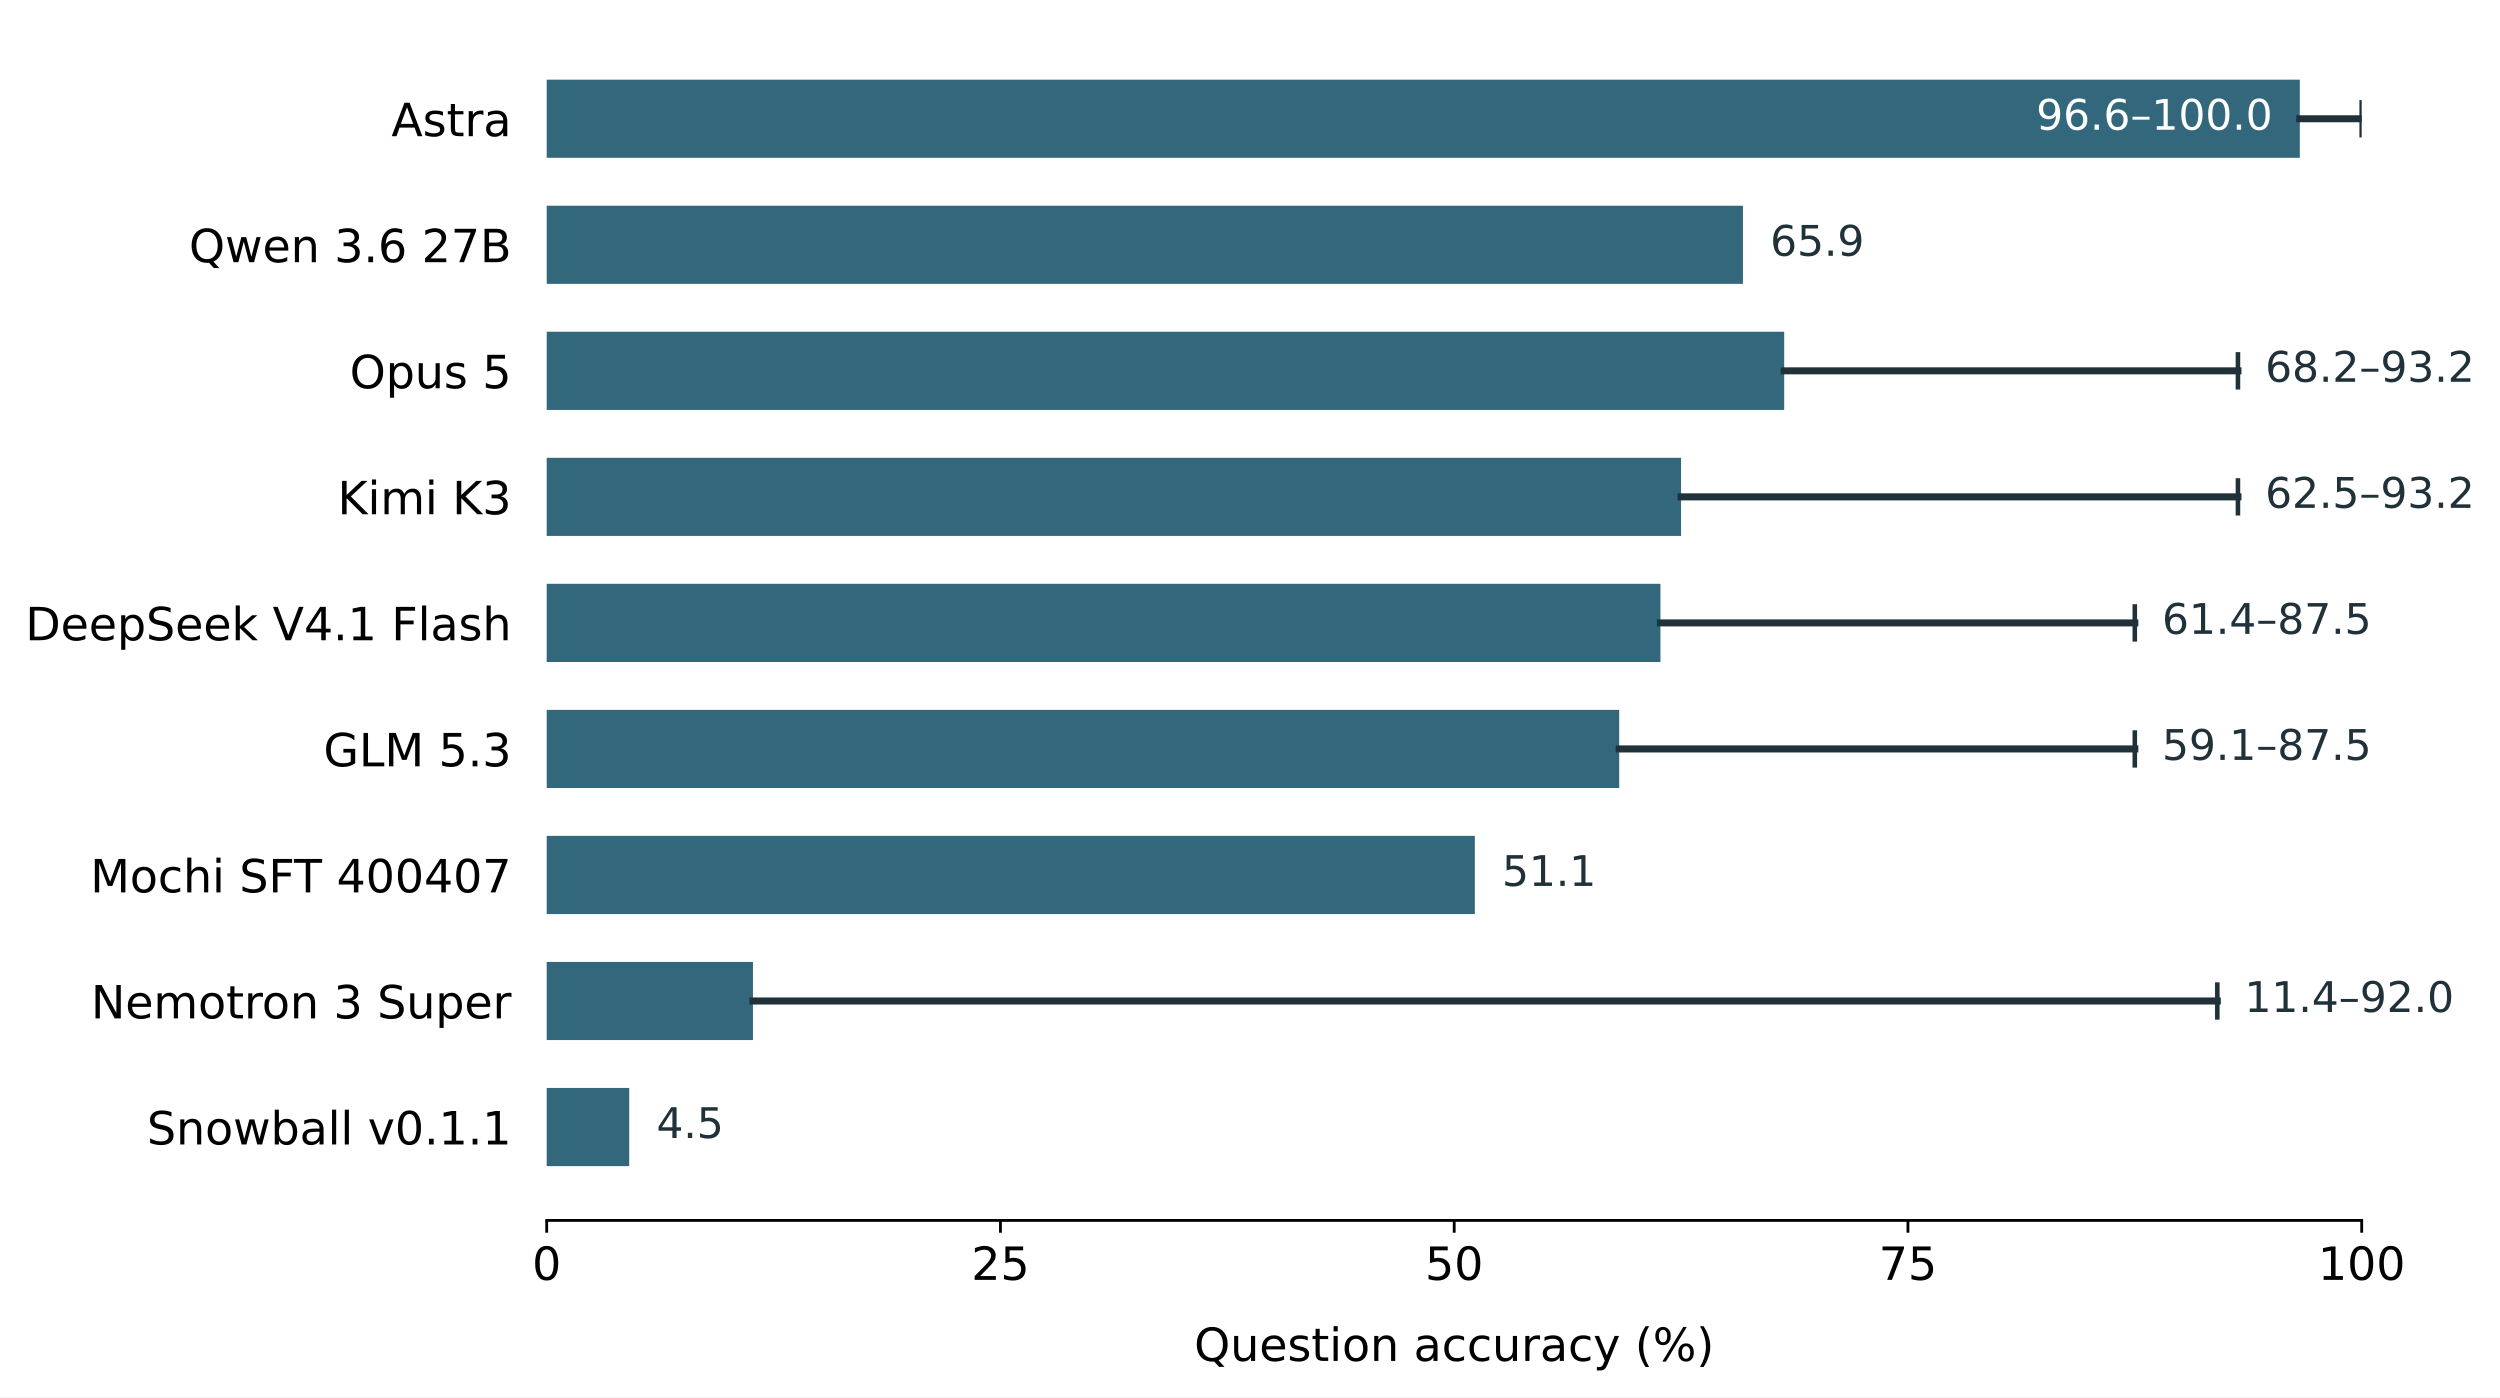
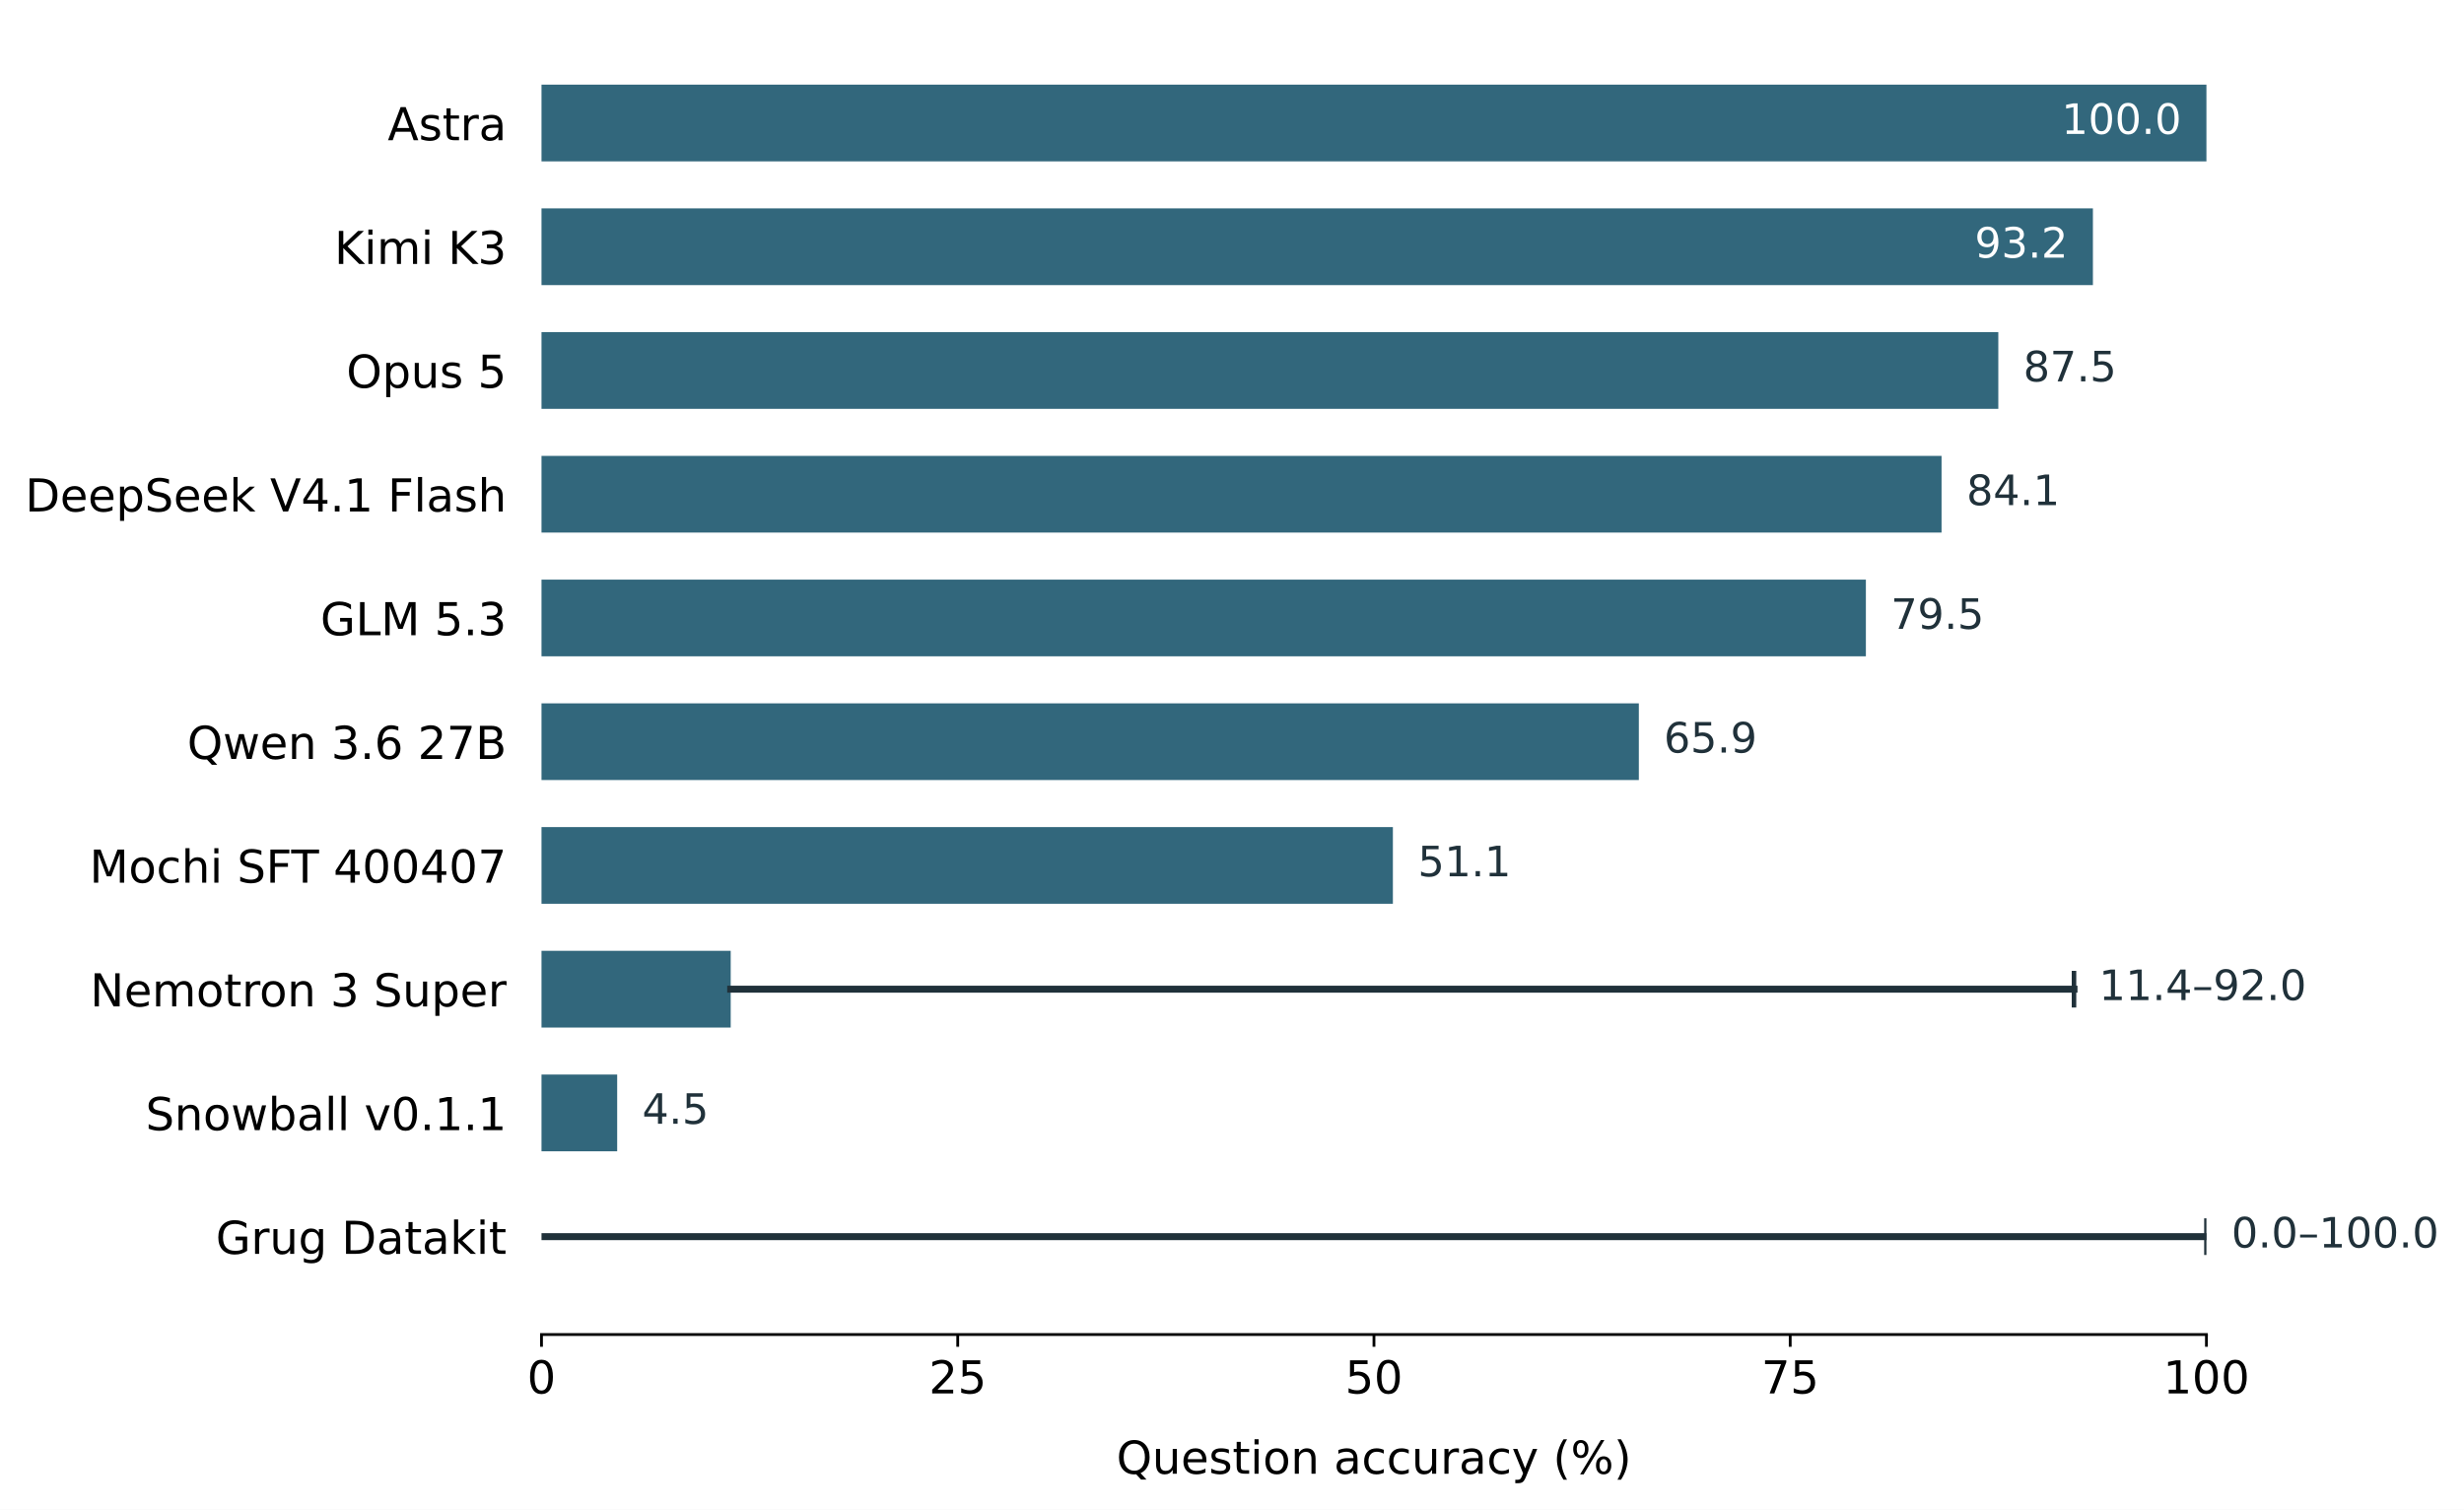
- <svg xmlns="http://www.w3.org/2000/svg" xmlns:xlink="http://www.w3.org/1999/xlink" width="709.419pt" height="396.518pt" viewBox="0 0 709.419 396.518" version="1.1">
+ <svg xmlns="http://www.w3.org/2000/svg" xmlns:xlink="http://www.w3.org/1999/xlink" width="705.918pt" height="432.518pt" viewBox="0 0 705.918 432.518" version="1.1">
  <defs>
    <style type="text/css">*{stroke-linejoin: round; stroke-linecap: butt}</style>
  </defs>
  <g id="figure_1">
    <g id="patch_1">
-       <path d="M 0 396.518 L 709.419 396.518 L 709.419 0 L 0 0 z " style="fill: #ffffff" />
+       <path d="M 0 432.518 L 705.918 432.518 L 705.918 0 L 0 0 z " style="fill: #ffffff" />
    </g>
    <g id="axes_1">
      <g id="patch_2">
-         <path d="M 155.136 346.317 L 670.172 346.317 L 670.172 7.2 L 155.136 7.2 z " style="fill: #ffffff" />
+         <path d="M 155.136 382.317 L 632.126 382.317 L 632.126 7.2 L 155.136 7.2 z " style="fill: #ffffff" />
      </g>
      <g id="patch_3">
-         <path d="M 155.136 22.614 L 652.614 22.614 L 652.614 44.788 L 155.136 44.788 z " clip-path="url(#p751a148aa3)" style="fill: #32677c" />
+         <path d="M 155.136 24.251 L 632.126 24.251 L 632.126 46.229 L 155.136 46.229 z " clip-path="url(#p2c56016730)" style="fill: #32677c" />
      </g>
      <g id="patch_4">
-         <path d="M 155.136 58.379 L 494.591 58.379 L 494.591 80.553 L 155.136 80.553 z " clip-path="url(#p751a148aa3)" style="fill: #32677c" />
+         <path d="M 155.136 59.699 L 599.604 59.699 L 599.604 81.677 L 155.136 81.677 z " clip-path="url(#p2c56016730)" style="fill: #32677c" />
      </g>
      <g id="patch_5">
-         <path d="M 155.136 94.143 L 506.297 94.143 L 506.297 116.317 L 155.136 116.317 z " clip-path="url(#p751a148aa3)" style="fill: #32677c" />
+         <path d="M 155.136 95.148 L 572.502 95.148 L 572.502 117.126 L 155.136 117.126 z " clip-path="url(#p2c56016730)" style="fill: #32677c" />
      </g>
      <g id="patch_6">
-         <path d="M 155.136 129.907 L 477.033 129.907 L 477.033 152.081 L 155.136 152.081 z " clip-path="url(#p751a148aa3)" style="fill: #32677c" />
+         <path d="M 155.136 130.597 L 556.241 130.597 L 556.241 152.575 L 155.136 152.575 z " clip-path="url(#p2c56016730)" style="fill: #32677c" />
      </g>
      <g id="patch_7">
-         <path d="M 155.136 165.672 L 471.181 165.672 L 471.181 187.845 L 155.136 187.845 z " clip-path="url(#p751a148aa3)" style="fill: #32677c" />
+         <path d="M 155.136 166.045 L 534.56 166.045 L 534.56 188.023 L 155.136 188.023 z " clip-path="url(#p2c56016730)" style="fill: #32677c" />
      </g>
      <g id="patch_8">
-         <path d="M 155.136 201.436 L 459.475 201.436 L 459.475 223.61 L 155.136 223.61 z " clip-path="url(#p751a148aa3)" style="fill: #32677c" />
+         <path d="M 155.136 201.494 L 469.516 201.494 L 469.516 223.472 L 155.136 223.472 z " clip-path="url(#p2c56016730)" style="fill: #32677c" />
      </g>
      <g id="patch_9">
-         <path d="M 155.136 237.2 L 418.506 237.2 L 418.506 259.374 L 155.136 259.374 z " clip-path="url(#p751a148aa3)" style="fill: #32677c" />
+         <path d="M 155.136 236.942 L 399.051 236.942 L 399.051 258.92 L 155.136 258.92 z " clip-path="url(#p2c56016730)" style="fill: #32677c" />
      </g>
      <g id="patch_10">
-         <path d="M 155.136 272.964 L 213.663 272.964 L 213.663 295.138 L 155.136 295.138 z " clip-path="url(#p751a148aa3)" style="fill: #32677c" />
+         <path d="M 155.136 272.391 L 209.34 272.391 L 209.34 294.369 L 155.136 294.369 z " clip-path="url(#p2c56016730)" style="fill: #32677c" />
      </g>
      <g id="patch_11">
-         <path d="M 155.136 308.729 L 178.547 308.729 L 178.547 330.903 L 155.136 330.903 z " clip-path="url(#p751a148aa3)" style="fill: #32677c" />
+         <path d="M 155.136 307.839 L 176.817 307.839 L 176.817 329.818 L 155.136 329.818 z " clip-path="url(#p2c56016730)" style="fill: #32677c" />
+       </g>
+       <g id="patch_12">
+         <path d="M 155.136 343.288 L 155.136 343.288 L 155.136 365.266 L 155.136 365.266 z " clip-path="url(#p2c56016730)" style="fill: #32677c" />
      </g>
      <g id="matplotlib.axis_1">
        <g id="xtick_1">
          <g id="line2d_1">
            <defs>
              <path id="m83c727e4e0" d="M 0 0 L 0 3.5 " style="stroke: #000000; stroke-width: 0.8" />
            </defs>
            <g>
-               <use xlink:href="#m83c727e4e0" x="155.136" y="346.317" style="stroke: #000000; stroke-width: 0.8" />
+               <use xlink:href="#m83c727e4e0" x="155.136" y="382.317" style="stroke: #000000; stroke-width: 0.8" />
            </g>
          </g>
          <g id="text_1">
-             <text style="font-size: 13px; font-family: 'DejaVu Sans'; text-anchor: middle" x="155.136" y="363.194" transform="rotate(-0 155.1361 363.1939)">0</text>
+             <text style="font-size: 13px; font-family: 'DejaVu Sans'; text-anchor: middle" x="155.136" y="399.194" transform="rotate(-0 155.1361 399.1939)">0</text>
          </g>
        </g>
        <g id="xtick_2">
          <g id="line2d_2">
            <g>
-               <use xlink:href="#m83c727e4e0" x="283.895" y="346.317" style="stroke: #000000; stroke-width: 0.8" />
+               <use xlink:href="#m83c727e4e0" x="274.384" y="382.317" style="stroke: #000000; stroke-width: 0.8" />
            </g>
          </g>
          <g id="text_2">
-             <text style="font-size: 13px; font-family: 'DejaVu Sans'; text-anchor: middle" x="283.895" y="363.194" transform="rotate(-0 283.895 363.1939)">25</text>
+             <text style="font-size: 13px; font-family: 'DejaVu Sans'; text-anchor: middle" x="274.384" y="399.194" transform="rotate(-0 274.3836 399.1939)">25</text>
          </g>
        </g>
        <g id="xtick_3">
          <g id="line2d_3">
            <g>
-               <use xlink:href="#m83c727e4e0" x="412.654" y="346.317" style="stroke: #000000; stroke-width: 0.8" />
+               <use xlink:href="#m83c727e4e0" x="393.631" y="382.317" style="stroke: #000000; stroke-width: 0.8" />
            </g>
          </g>
          <g id="text_3">
-             <text style="font-size: 13px; font-family: 'DejaVu Sans'; text-anchor: middle" x="412.654" y="363.194" transform="rotate(-0 412.6538 363.1939)">50</text>
+             <text style="font-size: 13px; font-family: 'DejaVu Sans'; text-anchor: middle" x="393.631" y="399.194" transform="rotate(-0 393.6311 399.1939)">50</text>
          </g>
        </g>
        <g id="xtick_4">
          <g id="line2d_4">
            <g>
-               <use xlink:href="#m83c727e4e0" x="541.413" y="346.317" style="stroke: #000000; stroke-width: 0.8" />
+               <use xlink:href="#m83c727e4e0" x="512.879" y="382.317" style="stroke: #000000; stroke-width: 0.8" />
            </g>
          </g>
          <g id="text_4">
-             <text style="font-size: 13px; font-family: 'DejaVu Sans'; text-anchor: middle" x="541.413" y="363.194" transform="rotate(-0 541.4127 363.1939)">75</text>
+             <text style="font-size: 13px; font-family: 'DejaVu Sans'; text-anchor: middle" x="512.879" y="399.194" transform="rotate(-0 512.8786 399.1939)">75</text>
          </g>
        </g>
        <g id="xtick_5">
          <g id="line2d_5">
            <g>
-               <use xlink:href="#m83c727e4e0" x="670.172" y="346.317" style="stroke: #000000; stroke-width: 0.8" />
+               <use xlink:href="#m83c727e4e0" x="632.126" y="382.317" style="stroke: #000000; stroke-width: 0.8" />
            </g>
          </g>
          <g id="text_5">
-             <text style="font-size: 13px; font-family: 'DejaVu Sans'; text-anchor: middle" x="670.172" y="363.194" transform="rotate(-0 670.1715 363.1939)">100</text>
+             <text style="font-size: 13px; font-family: 'DejaVu Sans'; text-anchor: middle" x="632.126" y="399.194" transform="rotate(-0 632.1261 399.1939)">100</text>
          </g>
        </g>
        <g id="text_6">
-           <text style="font-size: 13px; font-family: 'DejaVu Sans'; text-anchor: middle" x="412.654" y="386.195" transform="rotate(-0 412.6538 386.1949)">Question accuracy (%)</text>
+           <text style="font-size: 13px; font-family: 'DejaVu Sans'; text-anchor: middle" x="393.631" y="422.195" transform="rotate(-0 393.6311 422.1949)">Question accuracy (%)</text>
        </g>
      </g>
      <g id="matplotlib.axis_2">
        <g id="ytick_1">
          <g id="line2d_6" />
          <g id="text_7">
-             <text style="font-size: 13px; font-family: 'DejaVu Sans'; text-anchor: end" x="145.136" y="38.64" transform="rotate(-0 145.1361 38.63981)">Astra</text>
+             <text style="font-size: 13px; font-family: 'DejaVu Sans'; text-anchor: end" x="145.136" y="40.178" transform="rotate(-0 145.1361 40.17831)">Astra</text>
          </g>
        </g>
        <g id="ytick_2">
          <g id="line2d_7" />
          <g id="text_8">
-             <text style="font-size: 13px; font-family: 'DejaVu Sans'; text-anchor: end" x="145.136" y="74.404" transform="rotate(-0 145.1361 74.4041)">Qwen 3.6 27B</text>
+             <text style="font-size: 13px; font-family: 'DejaVu Sans'; text-anchor: end" x="145.136" y="75.627" transform="rotate(-0 145.1361 75.6274)">Kimi K3</text>
          </g>
        </g>
        <g id="ytick_3">
          <g id="line2d_8" />
          <g id="text_9">
-             <text style="font-size: 13px; font-family: 'DejaVu Sans'; text-anchor: end" x="145.136" y="110.168" transform="rotate(-0 145.1361 110.1684)">Opus 5</text>
+             <text style="font-size: 13px; font-family: 'DejaVu Sans'; text-anchor: end" x="145.136" y="111.075" transform="rotate(-0 145.1361 111.0755)">Opus 5</text>
          </g>
        </g>
        <g id="ytick_4">
          <g id="line2d_9" />
          <g id="text_10">
-             <text style="font-size: 13px; font-family: 'DejaVu Sans'; text-anchor: end" x="145.136" y="145.933" transform="rotate(-0 145.1361 145.9332)">Kimi K3</text>
+             <text style="font-size: 13px; font-family: 'DejaVu Sans'; text-anchor: end" x="145.136" y="146.525" transform="rotate(-0 145.1361 146.5246)">DeepSeek V4.1 Flash</text>
          </g>
        </g>
        <g id="ytick_5">
          <g id="line2d_10" />
          <g id="text_11">
-             <text style="font-size: 13px; font-family: 'DejaVu Sans'; text-anchor: end" x="145.136" y="181.697" transform="rotate(-0 145.1361 181.6975)">DeepSeek V4.1 Flash</text>
+             <text style="font-size: 13px; font-family: 'DejaVu Sans'; text-anchor: end" x="145.136" y="181.973" transform="rotate(-0 145.1361 181.9727)">GLM 5.3</text>
          </g>
        </g>
        <g id="ytick_6">
          <g id="line2d_11" />
          <g id="text_12">
-             <text style="font-size: 13px; font-family: 'DejaVu Sans'; text-anchor: end" x="145.136" y="217.461" transform="rotate(-0 145.1361 217.4612)">GLM 5.3</text>
+             <text style="font-size: 13px; font-family: 'DejaVu Sans'; text-anchor: end" x="145.136" y="217.421" transform="rotate(-0 145.1361 217.4212)">Qwen 3.6 27B</text>
          </g>
        </g>
        <g id="ytick_7">
          <g id="line2d_12" />
          <g id="text_13">
-             <text style="font-size: 13px; font-family: 'DejaVu Sans'; text-anchor: end" x="145.136" y="253.226" transform="rotate(-0 145.1361 253.226)">Mochi SFT 400407</text>
+             <text style="font-size: 13px; font-family: 'DejaVu Sans'; text-anchor: end" x="145.136" y="252.87" transform="rotate(-0 145.1361 252.8703)">Mochi SFT 400407</text>
          </g>
        </g>
        <g id="ytick_8">
          <g id="line2d_13" />
          <g id="text_14">
-             <text style="font-size: 13px; font-family: 'DejaVu Sans'; text-anchor: end" x="145.136" y="288.99" transform="rotate(-0 145.1361 288.9898)">Nemotron 3 Super</text>
+             <text style="font-size: 13px; font-family: 'DejaVu Sans'; text-anchor: end" x="145.136" y="288.318" transform="rotate(-0 145.1361 288.3184)">Nemotron 3 Super</text>
          </g>
        </g>
        <g id="ytick_9">
          <g id="line2d_14" />
          <g id="text_15">
-             <text style="font-size: 13px; font-family: 'DejaVu Sans'; text-anchor: end" x="145.136" y="324.755" transform="rotate(-0 145.1361 324.7546)">Snowball v0.1.1</text>
-           </g>
-         </g>
-       </g>
-       <g id="line2d_15">
-         <path d="M 652.614 33.701 L 670.172 33.701 " clip-path="url(#p751a148aa3)" style="fill: none; stroke: #20313a; stroke-width: 2; stroke-linecap: square" />
+             <text style="font-size: 13px; font-family: 'DejaVu Sans'; text-anchor: end" x="145.136" y="323.768" transform="rotate(-0 145.1361 323.7675)">Snowball v0.1.1</text>
+           </g>
+         </g>
+         <g id="ytick_10">
+           <g id="line2d_15" />
+           <g id="text_16">
+             <text style="font-size: 13px; font-family: 'DejaVu Sans'; text-anchor: end" x="145.136" y="359.216" transform="rotate(-0 145.1361 359.2161)">Grug Datakit</text>
+           </g>
+         </g>
      </g>
      <g id="line2d_16">
-         <path d="M 670.172 29.052 L 670.172 38.351 " clip-path="url(#p751a148aa3)" style="fill: none; stroke: #20313a; stroke-width: 1.3; stroke-linecap: square" />
+         <path d="M 209.34 283.38 L 594.184 283.38 " clip-path="url(#p2c56016730)" style="fill: none; stroke: #20313a; stroke-width: 2; stroke-linecap: square" />
      </g>
      <g id="line2d_17">
-         <path d="M 506.297 105.23 L 635.055 105.23 " clip-path="url(#p751a148aa3)" style="fill: none; stroke: #20313a; stroke-width: 2; stroke-linecap: square" />
+         <path d="M 594.184 278.772 L 594.184 287.988 " clip-path="url(#p2c56016730)" style="fill: none; stroke: #20313a; stroke-width: 1.3; stroke-linecap: square" />
      </g>
      <g id="line2d_18">
-         <path d="M 635.055 100.581 L 635.055 109.879 " clip-path="url(#p751a148aa3)" style="fill: none; stroke: #20313a; stroke-width: 1.3; stroke-linecap: square" />
+         <path d="M 155.136 354.277 L 632.126 354.277 " clip-path="url(#p2c56016730)" style="fill: none; stroke: #20313a; stroke-width: 2; stroke-linecap: square" />
      </g>
      <g id="line2d_19">
-         <path d="M 477.033 140.994 L 635.055 140.994 " clip-path="url(#p751a148aa3)" style="fill: none; stroke: #20313a; stroke-width: 2; stroke-linecap: square" />
-       </g>
-       <g id="line2d_20">
-         <path d="M 635.055 136.345 L 635.055 145.644 " clip-path="url(#p751a148aa3)" style="fill: none; stroke: #20313a; stroke-width: 1.3; stroke-linecap: square" />
-       </g>
-       <g id="line2d_21">
-         <path d="M 471.181 176.758 L 605.792 176.758 " clip-path="url(#p751a148aa3)" style="fill: none; stroke: #20313a; stroke-width: 2; stroke-linecap: square" />
-       </g>
-       <g id="line2d_22">
-         <path d="M 605.792 172.109 L 605.792 181.408 " clip-path="url(#p751a148aa3)" style="fill: none; stroke: #20313a; stroke-width: 1.3; stroke-linecap: square" />
-       </g>
-       <g id="line2d_23">
-         <path d="M 459.475 212.523 L 605.792 212.523 " clip-path="url(#p751a148aa3)" style="fill: none; stroke: #20313a; stroke-width: 2; stroke-linecap: square" />
-       </g>
-       <g id="line2d_24">
-         <path d="M 605.792 207.873 L 605.792 217.172 " clip-path="url(#p751a148aa3)" style="fill: none; stroke: #20313a; stroke-width: 1.3; stroke-linecap: square" />
-       </g>
-       <g id="line2d_25">
-         <path d="M 213.663 284.051 L 629.203 284.051 " clip-path="url(#p751a148aa3)" style="fill: none; stroke: #20313a; stroke-width: 2; stroke-linecap: square" />
-       </g>
-       <g id="line2d_26">
-         <path d="M 629.203 279.402 L 629.203 288.701 " clip-path="url(#p751a148aa3)" style="fill: none; stroke: #20313a; stroke-width: 1.3; stroke-linecap: square" />
-       </g>
-       <g id="patch_12">
-         <path d="M 155.136 346.317 L 670.172 346.317 " style="fill: none; stroke: #000000; stroke-width: 0.8; stroke-linejoin: miter; stroke-linecap: square" />
-       </g>
-       <g id="text_16">
-         <text style="font-size: 12px; font-family: 'DejaVu Sans'; text-anchor: end; fill: #ffffff" x="644.888" y="36.819" transform="rotate(-0 644.888 36.81852)">96.6–100.0</text>
+         <path d="M 632.126 349.669 L 632.126 358.885 " clip-path="url(#p2c56016730)" style="fill: none; stroke: #20313a; stroke-width: 1.3; stroke-linecap: square" />
+       </g>
+       <g id="patch_13">
+         <path d="M 155.136 382.317 L 632.126 382.317 " style="fill: none; stroke: #000000; stroke-width: 0.8; stroke-linejoin: miter; stroke-linecap: square" />
      </g>
      <g id="text_17">
-         <text style="font-size: 12px; font-family: 'DejaVu Sans'; text-anchor: start; fill: #20313a" x="502.317" y="72.583" transform="rotate(-0 502.3168 72.58281)">65.9</text>
+         <text style="font-size: 12px; font-family: 'DejaVu Sans'; text-anchor: end; fill: #ffffff" x="624.971" y="38.357" transform="rotate(-0 624.9712 38.35702)">100.0</text>
      </g>
      <g id="text_18">
-         <text style="font-size: 12px; font-family: 'DejaVu Sans'; text-anchor: start; fill: #20313a" x="642.781" y="108.347" transform="rotate(-0 642.781 108.3471)">68.2–93.2</text>
+         <text style="font-size: 12px; font-family: 'DejaVu Sans'; text-anchor: end; fill: #ffffff" x="592.449" y="73.806" transform="rotate(-0 592.4492 73.80561)">93.2</text>
      </g>
      <g id="text_19">
-         <text style="font-size: 12px; font-family: 'DejaVu Sans'; text-anchor: start; fill: #20313a" x="642.781" y="144.111" transform="rotate(-0 642.781 144.1114)">62.5–93.2</text>
+         <text style="font-size: 12px; font-family: 'DejaVu Sans'; text-anchor: start; fill: #20313a" x="579.657" y="109.254" transform="rotate(-0 579.6572 109.2542)">87.5</text>
      </g>
      <g id="text_20">
-         <text style="font-size: 12px; font-family: 'DejaVu Sans'; text-anchor: start; fill: #20313a" x="613.518" y="179.876" transform="rotate(-0 613.5176 179.8757)">61.4–87.5</text>
+         <text style="font-size: 12px; font-family: 'DejaVu Sans'; text-anchor: start; fill: #20313a" x="563.396" y="144.703" transform="rotate(-0 563.3962 144.7028)">84.1</text>
      </g>
      <g id="text_21">
-         <text style="font-size: 12px; font-family: 'DejaVu Sans'; text-anchor: start; fill: #20313a" x="613.518" y="215.64" transform="rotate(-0 613.5176 215.6399)">59.1–87.5</text>
+         <text style="font-size: 12px; font-family: 'DejaVu Sans'; text-anchor: start; fill: #20313a" x="541.715" y="180.151" transform="rotate(-0 541.7148 180.1514)">79.5</text>
      </g>
      <g id="text_22">
-         <text style="font-size: 12px; font-family: 'DejaVu Sans'; text-anchor: start; fill: #20313a" x="426.232" y="251.404" transform="rotate(-0 426.232 251.4042)">51.1</text>
+         <text style="font-size: 12px; font-family: 'DejaVu Sans'; text-anchor: start; fill: #20313a" x="476.671" y="215.6" transform="rotate(-0 476.6707 215.6)">65.9</text>
      </g>
      <g id="text_23">
-         <text style="font-size: 12px; font-family: 'DejaVu Sans'; text-anchor: start; fill: #20313a" x="636.928" y="287.169" transform="rotate(-0 636.9284 287.1685)">11.4–92.0</text>
+         <text style="font-size: 12px; font-family: 'DejaVu Sans'; text-anchor: start; fill: #20313a" x="406.206" y="251.049" transform="rotate(-0 406.2063 251.0485)">51.1</text>
      </g>
      <g id="text_24">
-         <text style="font-size: 12px; font-family: 'DejaVu Sans'; text-anchor: start; fill: #20313a" x="186.272" y="322.933" transform="rotate(-0 186.2723 322.9328)">4.5</text>
+         <text style="font-size: 12px; font-family: 'DejaVu Sans'; text-anchor: start; fill: #20313a" x="601.339" y="286.497" transform="rotate(-0 601.3386 286.4971)">11.4–92.0</text>
+       </g>
+       <g id="text_25">
+         <text style="font-size: 12px; font-family: 'DejaVu Sans'; text-anchor: start; fill: #20313a" x="183.972" y="321.946" transform="rotate(-0 183.9723 321.9457)">4.5</text>
+       </g>
+       <g id="text_26">
+         <text style="font-size: 12px; font-family: 'DejaVu Sans'; text-anchor: start; fill: #20313a" x="639.281" y="357.394" transform="rotate(-0 639.2809 357.3943)">0.0–100.0</text>
      </g>
    </g>
  </g>
  <defs>
-     <clipPath id="p751a148aa3">
-       <rect x="155.136" y="7.2" width="515.035" height="339.117" />
+     <clipPath id="p2c56016730">
+       <rect x="155.136" y="7.2" width="476.99" height="375.117" />
    </clipPath>
  </defs>
</svg>
